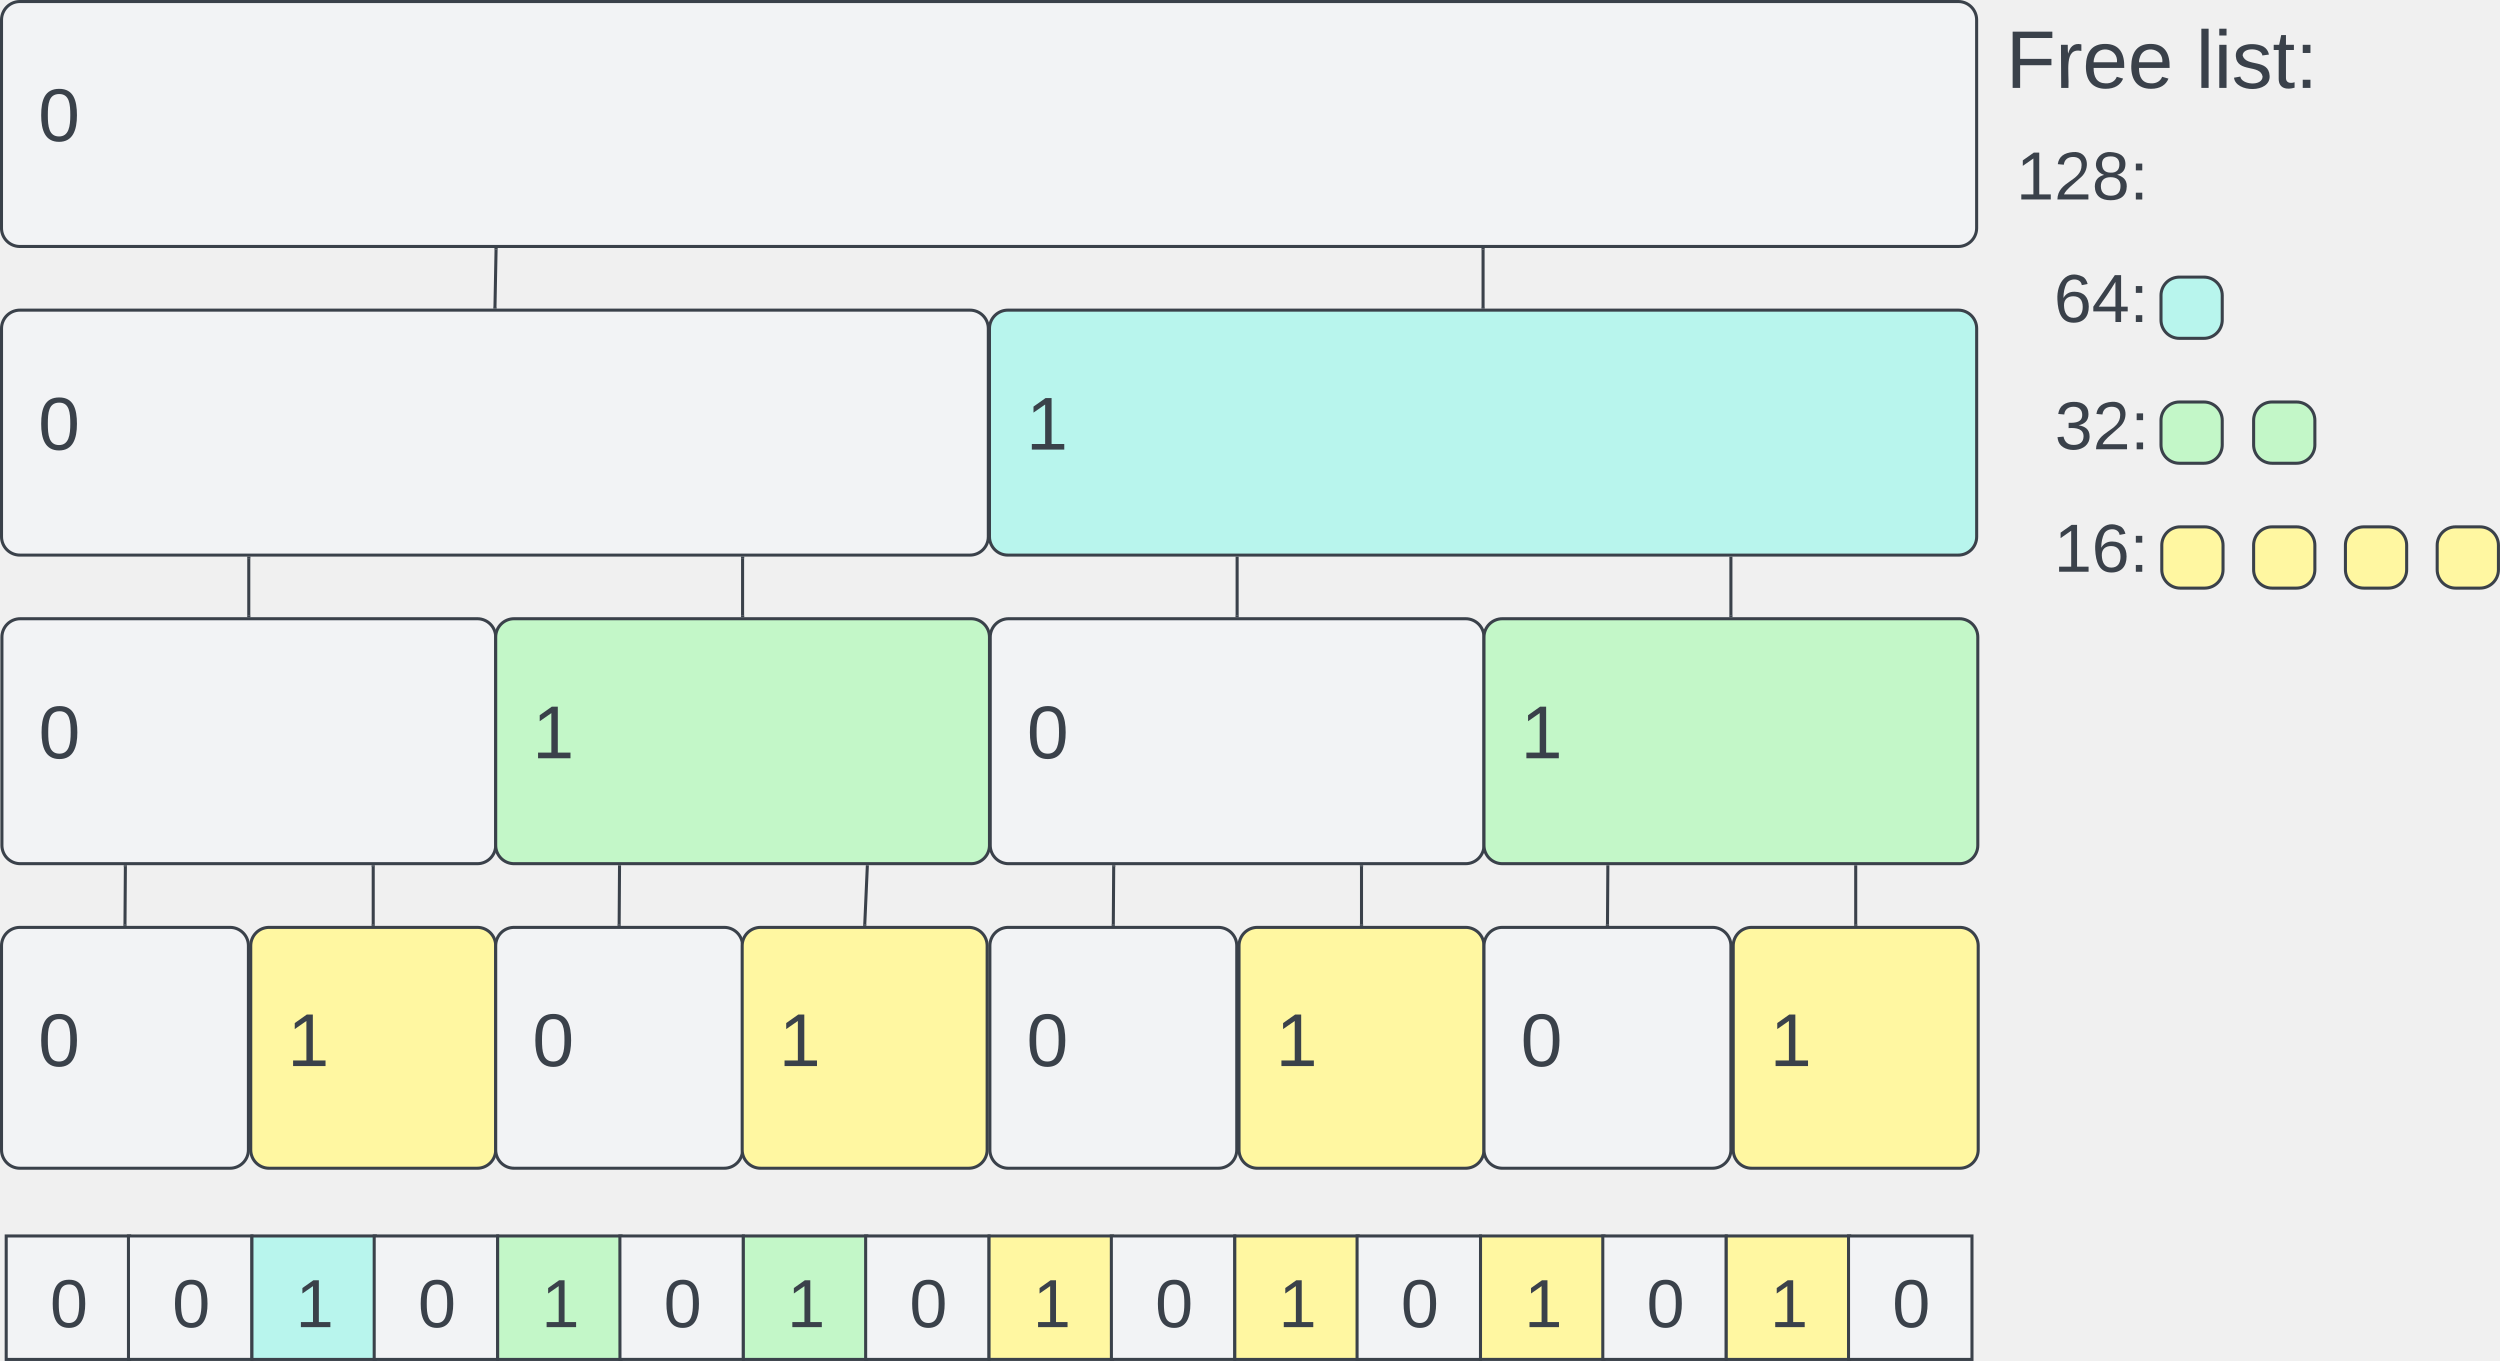
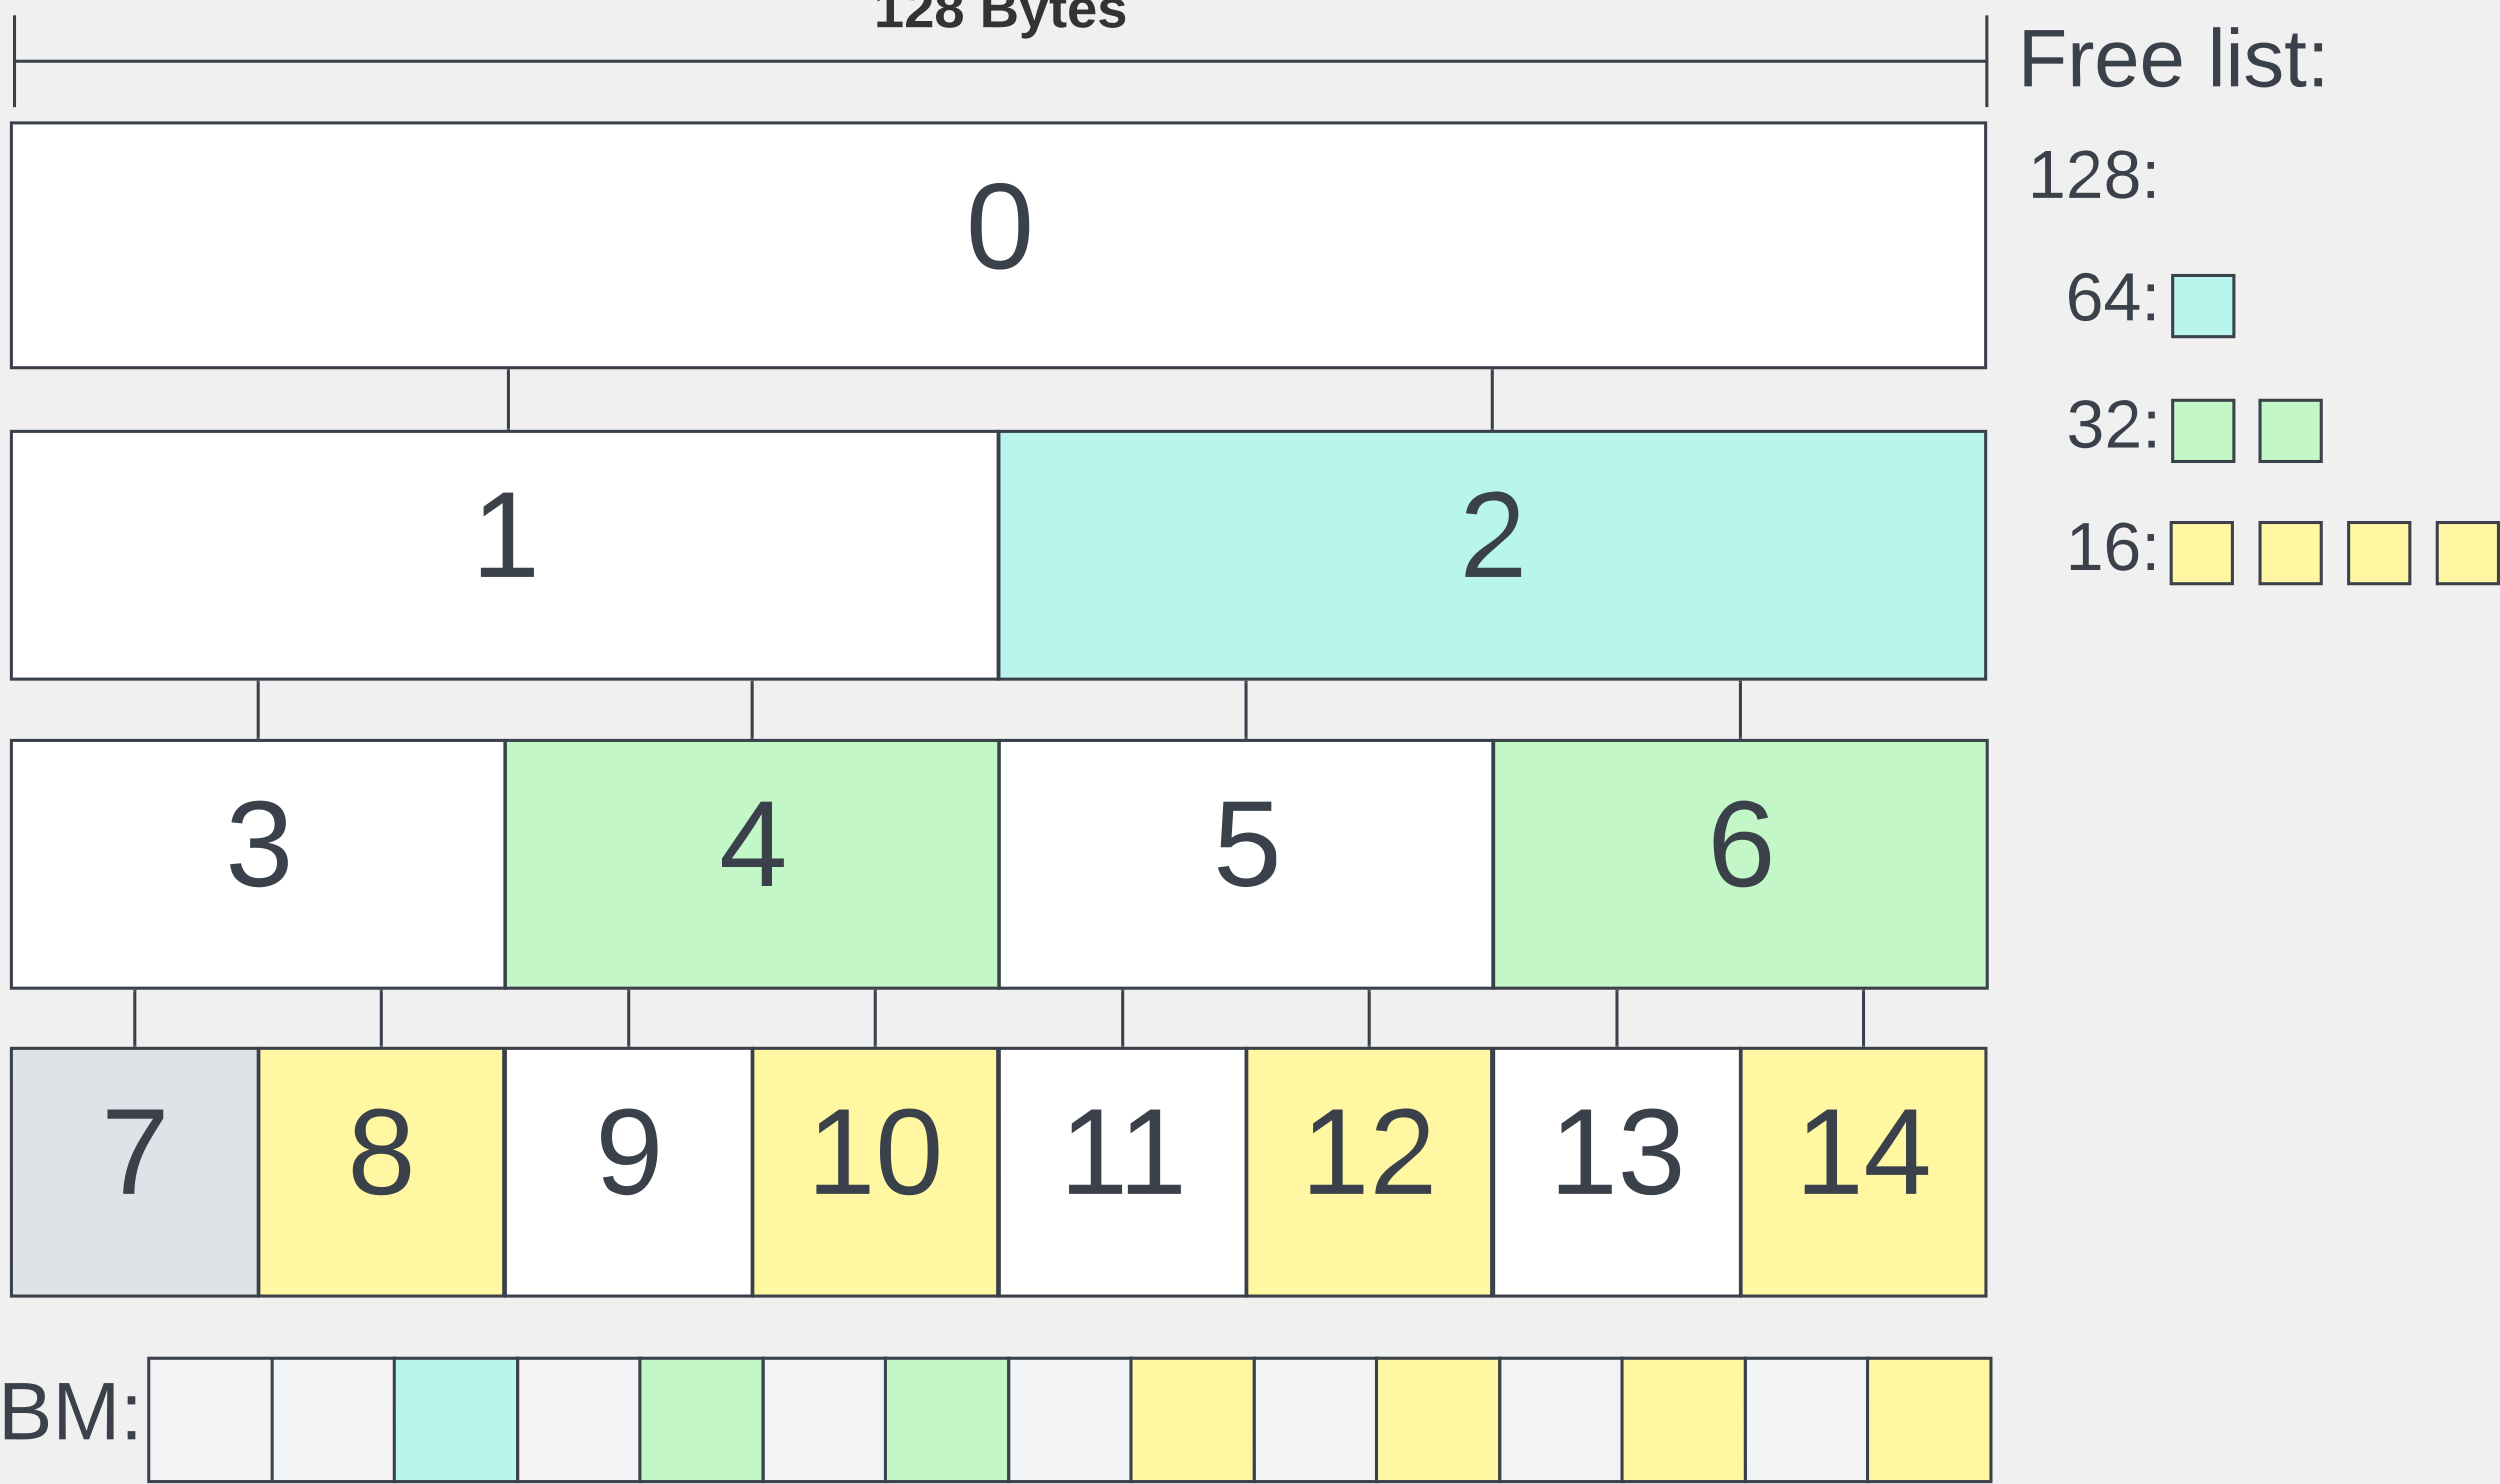
- <svg xmlns="http://www.w3.org/2000/svg" xmlns:ns1="lucid" xmlns:xlink="http://www.w3.org/1999/xlink" width="816.46" height="444.46">
-   <g transform="translate(-1612.353 585.0669)" ns1:page-tab-id="0_0">
-     <path d="M2257.9-578.57a6 6 0 0 1 6-6h108.2a6 6 0 0 1 6 6v28a6 6 0 0 1-6 6h-108.2a6 6 0 0 1-6-6z" stroke="#000" stroke-opacity="0" fill="#fff" fill-opacity="0" />
-     <use xlink:href="#a" transform="matrix(1,0,0,1,2262.892,-579.5669) translate(4.537037 23.20833)" />
-     <use xlink:href="#b" transform="matrix(1,0,0,1,2262.892,-579.5669) translate(66.61111 23.20833)" />
-     <path d="M2258.02-498.57a6 6 0 0 1 6-6h48.07a6 6 0 0 1 6 6v28a6 6 0 0 1-6 6H2264a6 6 0 0 1-6-6z" stroke="#000" stroke-opacity="0" fill="#fff" fill-opacity="0" />
-     <use xlink:href="#c" transform="matrix(1,0,0,1,2263.019,-499.5669) translate(20.1358 19.65278)" />
-     <path d="M2258.3-457a6 6 0 0 1 6-6h48.06a6 6 0 0 1 6 6v28a6 6 0 0 1-6 6h-48.07a6 6 0 0 1-6-6z" stroke="#000" stroke-opacity="0" fill="#fff" fill-opacity="0" />
-     <use xlink:href="#d" transform="matrix(1,0,0,1,2263.289,-457.9921) translate(20.1358 19.65278)" />
-     <path d="M2258.02-417a6 6 0 0 1 6-6h48.07a6 6 0 0 1 6 6v28a6 6 0 0 1-6 6H2264a6 6 0 0 1-6-6z" stroke="#000" stroke-opacity="0" fill="#fff" fill-opacity="0" />
-     <use xlink:href="#e" transform="matrix(1,0,0,1,2263.019,-417.9921) translate(20.1358 19.65278)" />
-     <path d="M2318.1-488.57a6 6 0 0 1 6-6h8a6 6 0 0 1 6 6v8a6 6 0 0 1-6 6h-8a6 6 0 0 1-6-6z" stroke="#3a414a" fill="#b8f5ed" />
-     <path d="M2318.1-447.78a6 6 0 0 1 6-6h8a6 6 0 0 1 6 6v8a6 6 0 0 1-6 6h-8a6 6 0 0 1-6-6z" stroke="#3a414a" fill="#c3f7c8" />
-     <path d="M2318.36-407a6 6 0 0 1 6-6h8a6 6 0 0 1 6 6v8a6 6 0 0 1-6 6h-8a6 6 0 0 1-6-6z" stroke="#3a414a" fill="#fff7a1" />
-     <path d="M2258.02-538.57a6 6 0 0 1 6-6h48.07a6 6 0 0 1 6 6v28a6 6 0 0 1-6 6H2264a6 6 0 0 1-6-6z" stroke="#000" stroke-opacity="0" fill="#fff" fill-opacity="0" />
-     <use xlink:href="#f" transform="matrix(1,0,0,1,2263.019,-539.5669) translate(7.790123 19.65278)" />
-     <path d="M1612.98-377a6 6 0 0 1 6-6h149.26a6 6 0 0 1 6 6v68a6 6 0 0 1-6 6h-149.26a6 6 0 0 1-6-6z" stroke="#3a414a" fill="#f2f3f5" />
-     <use xlink:href="#g" transform="matrix(1,0,0,1,1624.98,-370.9921) translate(0 33.55556)" />
-     <path d="M1612.85-276.2a6 6 0 0 1 6-6h68.63a6 6 0 0 1 6 6v66.66a6 6 0 0 1-6 6h-68.63a6 6 0 0 1-6-6z" stroke="#3a414a" fill="#f2f3f5" />
-     <use xlink:href="#g" transform="matrix(1,0,0,1,1624.853,-270.2047) translate(0 33.30556)" />
-     <path d="M1694.24-276.2a6 6 0 0 1 6-6h68a6 6 0 0 1 6 6v66.66a6 6 0 0 1-6 6h-68a6 6 0 0 1-6-6z" stroke="#3a414a" fill="#fff7a1" />
-     <use xlink:href="#h" transform="matrix(1,0,0,1,1706.239,-270.2047) translate(0 33.30556)" />
-     <path d="M1612.85-477.78a6 6 0 0 1 6-6h310.27a6 6 0 0 1 6 6v68a6 6 0 0 1-6 6h-310.27a6 6 0 0 1-6-6z" stroke="#3a414a" fill="#f2f3f5" />
-     <use xlink:href="#g" transform="matrix(1,0,0,1,1624.853,-471.7795) translate(0 33.55556)" />
-     <path d="M1612.85-578.57a6 6 0 0 1 6-6h633.04a6 6 0 0 1 6 6v68a6 6 0 0 1-6 6h-633.05a6 6 0 0 1-6-6z" stroke="#3a414a" fill="#f2f3f5" />
-     <use xlink:href="#g" transform="matrix(1,0,0,1,1624.853,-572.5669) translate(0 33.55556)" />
-     <path d="M1653.3-302l-.13 18.8" stroke="#3a414a" fill="none" />
-     <path d="M1653.8-301.98h-1v-.5h1zM1653.67-283.2v.5h-1v-.52z" stroke="#3a414a" stroke-width=".05" fill="#3a414a" />
-     <path d="M1734.24-302v18.8" stroke="#3a414a" fill="none" />
-     <path d="M1734.74-301.98h-1v-.5h1zM1734.74-282.7h-1v-.52h1z" stroke="#3a414a" stroke-width=".05" fill="#3a414a" />
-     <path d="M1693.6-402.78v18.8" stroke="#3a414a" fill="none" />
-     <path d="M1694.1-402.77h-1v-.5h1zM1694.1-383.5h-1v-.5h1z" stroke="#3a414a" stroke-width=".05" fill="#3a414a" />
-     <path d="M1854.87-402.78v18.8" stroke="#3a414a" fill="none" />
-     <path d="M1855.37-402.77h-1v-.5h1zM1855.37-383.5h-1v-.5h1z" stroke="#3a414a" stroke-width=".05" fill="#3a414a" />
-     <path d="M1774.36-503.57l-.36 18.8" stroke="#3a414a" fill="none" />
-     <path d="M1774.86-503.55h-1v-.52h1zM1774.5-484.78v.5h-1v-.52z" stroke="#3a414a" stroke-width=".05" fill="#3a414a" />
-     <path d="M2096.7-503.57v18.8" stroke="#3a414a" fill="none" />
-     <path d="M2097.2-503.55h-1v-.52h1zM2097.2-484.28h-1v-.5h1z" stroke="#3a414a" stroke-width=".05" fill="#3a414a" />
-     <path d="M1774.24-377a6 6 0 0 1 6-6h149.26a6 6 0 0 1 6 6v68a6 6 0 0 1-6 6h-149.26a6 6 0 0 1-6-6z" stroke="#3a414a" fill="#c3f7c8" />
-     <use xlink:href="#h" transform="matrix(1,0,0,1,1786.239,-370.9921) translate(0 33.55556)" />
-     <path d="M1935.5-477.78a6 6 0 0 1 6-6h310.4a6 6 0 0 1 6 6v68a6 6 0 0 1-6 6h-310.4a6 6 0 0 1-6-6z" stroke="#3a414a" fill="#b8f5ed" />
-     <use xlink:href="#h" transform="matrix(1,0,0,1,1947.499,-471.7795) translate(0 33.55556)" />
-     <path d="M1774.24-276.2a6 6 0 0 1 6-6h68.63a6 6 0 0 1 6 6v66.66a6 6 0 0 1-6 6h-68.63a6 6 0 0 1-6-6z" stroke="#3a414a" fill="#f2f3f5" />
-     <use xlink:href="#g" transform="matrix(1,0,0,1,1786.239,-270.2047) translate(0 33.30556)" />
-     <path d="M1854.74-276.2a6 6 0 0 1 6-6h68a6 6 0 0 1 6 6v66.66a6 6 0 0 1-6 6h-68a6 6 0 0 1-6-6z" stroke="#3a414a" fill="#fff7a1" />
-     <use xlink:href="#h" transform="matrix(1,0,0,1,1866.742,-270.2047) translate(0 33.30556)" />
-     <path d="M1814.68-302l-.12 18.8M1814.68-301.98v-.5" stroke="#3a414a" fill="none" />
-     <path d="M1815.06-283.2v.5h-1v-.52z" stroke="#3a414a" stroke-width=".05" fill="#3a414a" />
-     <path d="M1895.6-302l-.83 18.8M1895.6-301.98l.03-.5" stroke="#3a414a" fill="none" />
-     <path d="M1895.27-283.2l-.03.5h-1l.03-.54z" stroke="#3a414a" stroke-width=".05" fill="#3a414a" />
-     <path d="M1935.75-377a6 6 0 0 1 6-6H2091a6 6 0 0 1 6 6v68a6 6 0 0 1-6 6h-149.25a6 6 0 0 1-6-6z" stroke="#3a414a" fill="#f2f3f5" />
-     <use xlink:href="#g" transform="matrix(1,0,0,1,1947.753,-370.9921) translate(0 33.55556)" />
-     <path d="M1935.63-276.2a6 6 0 0 1 6-6h68.63a6 6 0 0 1 6 6v66.66a6 6 0 0 1-6 6h-68.63a6 6 0 0 1-6-6z" stroke="#3a414a" fill="#f2f3f5" />
-     <use xlink:href="#g" transform="matrix(1,0,0,1,1947.626,-270.2047) translate(0 33.30556)" />
-     <path d="M2017-276.2a6 6 0 0 1 6-6h68a6 6 0 0 1 6 6v66.66a6 6 0 0 1-6 6h-68a6 6 0 0 1-6-6z" stroke="#3a414a" fill="#fff7a1" />
-     <use xlink:href="#h" transform="matrix(1,0,0,1,2029.013,-270.2047) translate(0 33.30556)" />
-     <path d="M1976.07-302l-.13 18.8" stroke="#3a414a" fill="none" />
-     <path d="M1976.57-301.98h-1v-.5h1zM1976.44-283.2v.5h-1v-.52z" stroke="#3a414a" stroke-width=".05" fill="#3a414a" />
-     <path d="M2057-302v18.8" stroke="#3a414a" fill="none" />
-     <path d="M2057.5-301.98h-1v-.5h1zM2057.5-282.7h-1v-.52h1z" stroke="#3a414a" stroke-width=".05" fill="#3a414a" />
-     <path d="M2016.38-402.78v18.8M2016.38-402.77v-.5" stroke="#3a414a" fill="none" />
-     <path d="M2016.88-383.5h-1v-.5h1z" stroke="#3a414a" stroke-width=".05" fill="#3a414a" />
-     <path d="M2177.64-402.78v18.8M2177.64-402.77v-.5" stroke="#3a414a" fill="none" />
-     <path d="M2178.14-383.5h-1v-.5h1z" stroke="#3a414a" stroke-width=".05" fill="#3a414a" />
-     <path d="M2097-377a6 6 0 0 1 6-6h149.27a6 6 0 0 1 6 6v68a6 6 0 0 1-6 6H2103a6 6 0 0 1-6-6z" stroke="#3a414a" fill="#c3f7c8" />
-     <use xlink:href="#h" transform="matrix(1,0,0,1,2109.013,-370.9921) translate(0 33.55556)" />
-     <path d="M2097-276.2a6 6 0 0 1 6-6h68.64a6 6 0 0 1 6 6v66.66a6 6 0 0 1-6 6H2103a6 6 0 0 1-6-6z" stroke="#3a414a" fill="#f2f3f5" />
-     <use xlink:href="#g" transform="matrix(1,0,0,1,2109.013,-270.2047) translate(0 33.30556)" />
-     <path d="M2178.4-276.2a6 6 0 0 1 6-6h68a6 6 0 0 1 6 6v66.66a6 6 0 0 1-6 6h-68a6 6 0 0 1-6-6z" stroke="#3a414a" fill="#fff7a1" />
-     <use xlink:href="#h" transform="matrix(1,0,0,1,2190.4,-270.2047) translate(0 33.30556)" />
-     <path d="M2137.45-302l-.12 18.8M2137.45-301.98v-.5" stroke="#3a414a" fill="none" />
-     <path d="M2137.83-283.2v.5h-1v-.52z" stroke="#3a414a" stroke-width=".05" fill="#3a414a" />
-     <path d="M2218.4-302v18.8M2218.4-301.98v-.5" stroke="#3a414a" fill="none" />
-     <path d="M2218.9-282.7h-1v-.52h1z" stroke="#3a414a" stroke-width=".05" fill="#3a414a" />
-     <path d="M2348.35-407a6 6 0 0 1 6-6h8a6 6 0 0 1 6 6v8a6 6 0 0 1-6 6h-8a6 6 0 0 1-6-6zM2378.33-407a6 6 0 0 1 6-6h8a6 6 0 0 1 6 6v8a6 6 0 0 1-6 6h-8a6 6 0 0 1-6-6zM2408.3-407a6 6 0 0 1 6-6h8a6 6 0 0 1 6 6v8a6 6 0 0 1-6 6h-8a6 6 0 0 1-6-6z" stroke="#3a414a" fill="#fff7a1" />
-     <path d="M2348.35-447.78a6 6 0 0 1 6-6h8a6 6 0 0 1 6 6v8a6 6 0 0 1-6 6h-8a6 6 0 0 1-6-6z" stroke="#3a414a" fill="#c3f7c8" />
-     <path d="M1614.38-181.42h40.3v40.32h-40.3z" stroke="#3a414a" fill="#f2f3f5" />
-     <use xlink:href="#i" transform="matrix(1,0,0,1,1626.377,-169.4173) translate(2.32716 17.77778)" />
-     <path d="M1654.3-181.42h40.33v40.32h-40.32z" stroke="#3a414a" fill="#f2f3f5" />
-     <use xlink:href="#i" transform="matrix(1,0,0,1,1666.311,-169.4173) translate(2.32716 17.77778)" />
-     <path d="M1694.63-181.42h40.3v40.32h-40.3z" stroke="#3a414a" fill="#b8f5ed" />
-     <use xlink:href="#j" transform="matrix(1,0,0,1,1706.626,-169.4173) translate(2.32716 17.77778)" />
-     <path d="M1734.56-181.42h40.32v40.32h-40.32z" stroke="#3a414a" fill="#f2f3f5" />
-     <use xlink:href="#i" transform="matrix(1,0,0,1,1746.56,-169.4173) translate(2.32716 17.77778)" />
-     <path d="M1774.88-181.42h40.3v40.32h-40.3z" stroke="#3a414a" fill="#c3f7c8" />
-     <use xlink:href="#j" transform="matrix(1,0,0,1,1786.875,-169.4173) translate(2.32716 17.77778)" />
-     <path d="M1814.8-181.42h40.32v40.32h-40.3z" stroke="#3a414a" fill="#f2f3f5" />
-     <use xlink:href="#i" transform="matrix(1,0,0,1,1826.809,-169.4173) translate(2.32716 17.77778)" />
-     <path d="M1855.12-181.42h40.32v40.32h-40.32z" stroke="#3a414a" fill="#c3f7c8" />
-     <use xlink:href="#j" transform="matrix(1,0,0,1,1867.124,-169.4173) translate(2.32716 17.77778)" />
-     <path d="M1895.06-181.42h40.3v40.32h-40.3z" stroke="#3a414a" fill="#f2f3f5" />
-     <use xlink:href="#i" transform="matrix(1,0,0,1,1907.057,-169.4173) translate(2.32716 17.77778)" />
-     <path d="M1935.37-181.42h40.32v40.32h-40.33z" stroke="#3a414a" fill="#fff7a1" />
-     <use xlink:href="#j" transform="matrix(1,0,0,1,1947.372,-169.4173) translate(2.32716 17.77778)" />
-     <path d="M1975.3-181.42h40.32v40.32h-40.3z" stroke="#3a414a" fill="#f2f3f5" />
-     <use xlink:href="#i" transform="matrix(1,0,0,1,1987.306,-169.4173) translate(2.32716 17.77778)" />
-     <path d="M2015.62-181.42h40.32v40.32h-40.32z" stroke="#3a414a" fill="#fff7a1" />
-     <use xlink:href="#j" transform="matrix(1,0,0,1,2027.621,-169.4173) translate(2.32716 17.77778)" />
-     <path d="M2055.55-181.42h40.32v40.32h-40.32z" stroke="#3a414a" fill="#f2f3f5" />
-     <use xlink:href="#i" transform="matrix(1,0,0,1,2067.555,-169.4173) translate(2.32716 17.77778)" />
-     <path d="M2095.87-181.42h40.32v40.32h-40.33z" stroke="#3a414a" fill="#fff7a1" />
-     <use xlink:href="#j" transform="matrix(1,0,0,1,2107.87,-169.4173) translate(2.32716 17.77778)" />
-     <path d="M2135.8-181.42h40.32v40.32h-40.32z" stroke="#3a414a" fill="#f2f3f5" />
-     <use xlink:href="#i" transform="matrix(1,0,0,1,2147.803,-169.4173) translate(2.32716 17.77778)" />
-     <path d="M2176.12-181.42h40.3v40.32h-40.3z" stroke="#3a414a" fill="#fff7a1" />
-     <use xlink:href="#j" transform="matrix(1,0,0,1,2188.118,-169.4173) translate(2.32716 17.77778)" />
-     <path d="M2216.05-181.42h40.32v40.32h-40.32z" stroke="#3a414a" fill="#f2f3f5" />
-     <use xlink:href="#i" transform="matrix(1,0,0,1,2228.052,-169.4173) translate(2.32716 17.77778)" />
+ <svg xmlns="http://www.w3.org/2000/svg" xmlns:ns1="lucid" xmlns:xlink="http://www.w3.org/1999/xlink" width="816.83" height="484.59">
+   <g transform="translate(990.9223 -2096.378)" ns1:page-tab-id="0_0">
+     <path d="M-987.2 2438.9h80.64v80.94h-80.63z" stroke="#3a414a" fill="#dfe3e8" />
+     <use xlink:href="#a" transform="matrix(1,0,0,1,-975.1919,2450.898) translate(17.38889 35.5625)" />
+     <path d="M-906.34 2438.9h80v80.94h-80z" stroke="#3a414a" fill="#fff7a1" />
+     <use xlink:href="#b" transform="matrix(1,0,0,1,-894.3351,2450.898) translate(16.88889 35.5625)" />
+     <path d="M-987.2 2136.53h645.05v80H-987.2z" stroke="#3a414a" fill="#fff" />
+     <use xlink:href="#c" transform="matrix(1,0,0,1,-975.1919,2148.535) translate(299.8889 35.5)" />
+     <path d="M-664.54 2237.32h322.4v80.95h-322.4z" stroke="#3a414a" fill="#b8f5ed" />
+     <use xlink:href="#d" transform="matrix(1,0,0,1,-652.5449,2249.323) translate(138.3889 35.5625)" />
+     <path d="M-987.2 2237.32h322.4v80.95h-322.4z" stroke="#3a414a" fill="#fff" />
+     <use xlink:href="#e" transform="matrix(1,0,0,1,-975.1917,2249.323) translate(138.3889 35.5625)" />
+     <path d="M-987.2 2338.3h161.27v80.95H-987.2z" stroke="#3a414a" fill="#fff" />
+     <use xlink:href="#f" transform="matrix(1,0,0,1,-975.1919,2350.304) translate(57.88889 35.5625)" />
+     <path d="M-824.8 2236.32v-18.78" stroke="#3a414a" fill="none" />
+     <path d="M-824.33 2236.82h-.95v-.5h.95zM-824.33 2217.55h-.95v-.52h.95z" stroke="#3a414a" stroke-width=".05" fill="#3a414a" />
+     <path d="M-503.35 2236.32v-18.78" stroke="#3a414a" fill="none" />
+     <path d="M-502.87 2236.82h-.95v-.5h.95zM-502.87 2217.55h-.95v-.52h.95z" stroke="#3a414a" stroke-width=".05" fill="#3a414a" />
+     <path d="M-906.56 2337.3v-18.03" stroke="#3a414a" fill="none" />
+     <path d="M-906.1 2337.8h-.94v-.5h.95zM-906.1 2319.28h-.94v-.5h.95z" stroke="#3a414a" stroke-width=".05" fill="#3a414a" />
+     <path d="M-866.34 2437.9v-17.65" stroke="#3a414a" fill="none" />
+     <path d="M-865.86 2438.4h-.95v-.5h.94zM-865.86 2420.26h-.95v-.5h.94z" stroke="#3a414a" stroke-width=".05" fill="#3a414a" />
+     <path d="M-946.88 2437.9v-17.65" stroke="#3a414a" fill="none" />
+     <path d="M-946.4 2438.4h-.95v-.5h.95zM-946.4 2420.26h-.95v-.5h.95z" stroke="#3a414a" stroke-width=".05" fill="#3a414a" />
+     <path d="M-986.68 2116.38h645.43M-986.18 2101.38v30M-341.75 2131.38v-30" stroke="#3a414a" fill="none" />
+     <use xlink:href="#g" transform="matrix(1,0,0,1,-705.3966,2091.045) translate(0 14.22222)" />
+     <use xlink:href="#h" transform="matrix(1,0,0,1,-705.3966,2091.045) translate(34.5679 14.22222)" />
+     <path d="M-825.8 2438.9h80.63v80.94h-80.63z" stroke="#3a414a" fill="#fff" />
+     <use xlink:href="#i" transform="matrix(1,0,0,1,-813.8048,2450.898) translate(17.38889 35.5625)" />
+     <path d="M-744.95 2438.9h80v80.94h-80z" stroke="#3a414a" fill="#fff7a1" />
+     <use xlink:href="#j" transform="matrix(1,0,0,1,-732.948,2450.898) translate(5.777778 35.5625)" />
+     <path d="M-825.8 2338.3h161.25v80.95H-825.8z" stroke="#3a414a" fill="#c3f7c8" />
+     <use xlink:href="#k" transform="matrix(1,0,0,1,-813.8048,2350.304) translate(57.88889 35.5625)" />
+     <path d="M-745.17 2337.3v-18.03" stroke="#3a414a" fill="none" />
+     <path d="M-744.7 2337.8h-.95v-.5h.95z" stroke="#3a414a" stroke-width=".05" fill="#3a414a" />
+     <path d="M-745.17 2319.28v-.5M-704.95 2437.9v-17.65" stroke="#3a414a" fill="none" />
+     <path d="M-704.47 2438.4h-.95v-.5h.95zM-704.47 2420.26h-.95v-.5h.95z" stroke="#3a414a" stroke-width=".05" fill="#3a414a" />
+     <path d="M-785.5 2437.9v-17.65" stroke="#3a414a" fill="none" />
+     <path d="M-785 2438.4h-.97v-.5h.96zM-785 2420.26h-.97v-.5h.96z" stroke="#3a414a" stroke-width=".05" fill="#3a414a" />
+     <path d="M-664.42 2438.9h80.63v80.94h-80.62z" stroke="#3a414a" fill="#fff" />
+     <use xlink:href="#l" transform="matrix(1,0,0,1,-652.4177,2450.898) translate(7.777778 35.5625)" />
+     <path d="M-583.56 2438.9h80v80.94h-80z" stroke="#3a414a" fill="#fff7a1" />
+     <use xlink:href="#m" transform="matrix(1,0,0,1,-571.5609,2450.898) translate(5.777778 35.5625)" />
+     <path d="M-664.42 2338.3h161.26v80.95h-161.26z" stroke="#3a414a" fill="#fff" />
+     <use xlink:href="#n" transform="matrix(1,0,0,1,-652.4177,2350.304) translate(57.88889 35.5625)" />
+     <path d="M-583.8 2337.3v-18.03" stroke="#3a414a" fill="none" />
+     <path d="M-583.3 2337.8h-.96v-.5h.95z" stroke="#3a414a" stroke-width=".05" fill="#3a414a" />
+     <path d="M-583.8 2319.28v-.5M-543.56 2437.9v-17.65" stroke="#3a414a" fill="none" />
+     <path d="M-543.1 2438.4h-.94v-.5h.95zM-543.1 2420.26h-.94v-.5h.95z" stroke="#3a414a" stroke-width=".05" fill="#3a414a" />
+     <path d="M-624.1 2437.9v-17.65" stroke="#3a414a" fill="none" />
+     <path d="M-623.63 2438.4h-.95v-.5h.95zM-623.63 2420.26h-.95v-.5h.95z" stroke="#3a414a" stroke-width=".05" fill="#3a414a" />
+     <path d="M-502.9 2438.9h80.63v80.94h-80.63z" stroke="#3a414a" fill="#fff" />
+     <use xlink:href="#o" transform="matrix(1,0,0,1,-490.9034,2450.898) translate(6.277778 35.5625)" />
+     <path d="M-422.05 2438.9h80v80.94h-80z" stroke="#3a414a" fill="#fff7a1" />
+     <use xlink:href="#p" transform="matrix(1,0,0,1,-410.0466,2450.898) translate(5.777778 35.5625)" />
+     <path d="M-502.9 2338.3h161.26v80.95H-502.9z" stroke="#3a414a" fill="#c3f7c8" />
+     <use xlink:href="#q" transform="matrix(1,0,0,1,-490.9034,2350.304) translate(57.88889 35.5625)" />
+     <path d="M-422.27 2337.3v-18.03" stroke="#3a414a" fill="none" />
+     <path d="M-421.8 2337.8h-.95v-.5h.95z" stroke="#3a414a" stroke-width=".05" fill="#3a414a" />
+     <path d="M-422.27 2319.28v-.5M-382.05 2437.9v-17.65" stroke="#3a414a" fill="none" />
+     <path d="M-381.57 2438.4h-.95v-.5h.95zM-381.57 2420.26h-.95v-.5h.95z" stroke="#3a414a" stroke-width=".05" fill="#3a414a" />
+     <path d="M-462.6 2437.9v-17.65" stroke="#3a414a" fill="none" />
+     <path d="M-462.1 2438.4h-.96v-.5h.95zM-462.1 2420.26h-.96v-.5h.95z" stroke="#3a414a" stroke-width=".05" fill="#3a414a" />
+     <path d="M-341.25 2096.38h120.2v40h-120.2z" stroke="#000" stroke-opacity="0" fill="#fff" fill-opacity="0" />
+     <use xlink:href="#r" transform="matrix(1,0,0,1,-336.2461,2101.378) translate(4.537037 23.20833)" />
+     <use xlink:href="#s" transform="matrix(1,0,0,1,-336.2461,2101.378) translate(66.61111 23.20833)" />
+     <path d="M-341.12 2176.38h60.08v40h-60.08z" stroke="#000" stroke-opacity="0" fill="#fff" fill-opacity="0" />
+     <use xlink:href="#t" transform="matrix(1,0,0,1,-336.119,2181.378) translate(20.1358 19.65278)" />
+     <path d="M-340.85 2217.95h60.08v40h-60.08z" stroke="#000" stroke-opacity="0" fill="#fff" fill-opacity="0" />
+     <use xlink:href="#u" transform="matrix(1,0,0,1,-335.8488,2222.953) translate(20.1358 19.65278)" />
+     <path d="M-341.12 2257.95h60.08v40h-60.08z" stroke="#000" stroke-opacity="0" fill="#fff" fill-opacity="0" />
+     <use xlink:href="#v" transform="matrix(1,0,0,1,-336.119,2262.953) translate(20.1358 19.65278)" />
+     <path d="M-281.04 2186.38h20v20h-20z" stroke="#3a414a" fill="#b8f5ed" />
+     <path d="M-281.04 2227.16h20v20h-20z" stroke="#3a414a" fill="#c3f7c8" />
+     <path d="M-252.5 2267.1h20v20h-20z" stroke="#3a414a" fill="#fff7a1" />
+     <path d="M-341.12 2136.38h60.08v40h-60.08z" stroke="#000" stroke-opacity="0" fill="#fff" fill-opacity="0" />
+     <use xlink:href="#w" transform="matrix(1,0,0,1,-336.119,2141.378) translate(7.790123 19.65278)" />
+     <path d="M-942.32 2540.16H-902v40.3h-40.32zM-902 2540.16h40.3v40.3H-902z" stroke="#3a414a" fill="#f2f3f5" />
+     <path d="M-862.1 2540.16h40.33v40.3h-40.32z" stroke="#3a414a" fill="#b8f5ed" />
+     <path d="M-821.77 2540.16h40.3v40.3h-40.3z" stroke="#3a414a" fill="#f2f3f5" />
+     <path d="M-781.86 2540.16h40.3v40.3h-40.3z" stroke="#3a414a" fill="#c3f7c8" />
+     <path d="M-741.55 2540.16h40.32v40.3h-40.32z" stroke="#3a414a" fill="#f2f3f5" />
+     <path d="M-701.63 2540.16h40.3v40.3h-40.3z" stroke="#3a414a" fill="#c3f7c8" />
+     <path d="M-661.32 2540.16h40.3v40.3h-40.3z" stroke="#3a414a" fill="#f2f3f5" />
+     <path d="M-621.4 2540.16h40.3v40.3h-40.3z" stroke="#3a414a" fill="#fff7a1" />
+     <path d="M-581.1 2540.16h40.32v40.3h-40.3z" stroke="#3a414a" fill="#f2f3f5" />
+     <path d="M-541.18 2540.16h40.3v40.3h-40.3z" stroke="#3a414a" fill="#fff7a1" />
+     <path d="M-500.87 2540.16h40.32v40.3h-40.32z" stroke="#3a414a" fill="#f2f3f5" />
+     <path d="M-460.95 2540.16h40.3v40.3h-40.3z" stroke="#3a414a" fill="#fff7a1" />
+     <path d="M-420.64 2540.16h40.31v40.3h-40.3z" stroke="#3a414a" fill="#f2f3f5" />
+     <path d="M-380.73 2540.16h40.32v40.3h-40.33z" stroke="#3a414a" fill="#fff7a1" />
+     <path d="M-252.5 2227.16h20v20h-20z" stroke="#3a414a" fill="#c3f7c8" />
+     <path d="M-281.53 2267.1h20v20h-20zM-223.55 2267.1h20v20h-20zM-194.6 2267.1h20v20h-20z" stroke="#3a414a" fill="#fff7a1" />
+     <path d="M-990.92 2540.3h45.7v40.17h-45.7z" stroke="#000" stroke-opacity="0" fill="#fff" fill-opacity="0" />
+     <g>
+       <use xlink:href="#x" transform="matrix(1,0,0,1,-985.9223,2545.315) translate(-5.666667 21.33333)" />
+     </g>
    <defs>
-       <path fill="#3a414a" d="M63-220v92h138v28H63V0H30v-248h175v28H63" id="k" />
-       <path fill="#3a414a" d="M114-163C36-179 61-72 57 0H25l-1-190h30c1 12-1 29 2 39 6-27 23-49 58-41v29" id="l" />
-       <path fill="#3a414a" d="M100-194c63 0 86 42 84 106H49c0 40 14 67 53 68 26 1 43-12 49-29l28 8c-11 28-37 45-77 45C44 4 14-33 15-96c1-61 26-98 85-98zm52 81c6-60-76-77-97-28-3 7-6 17-6 28h103" id="m" />
-       <g id="a">
-         <use transform="matrix(0.07407407,0,0,0.07407407,0,0)" xlink:href="#k" />
-         <use transform="matrix(0.07407407,0,0,0.07407407,16.22222,0)" xlink:href="#l" />
-         <use transform="matrix(0.07407407,0,0,0.07407407,25.03704,0)" xlink:href="#m" />
-         <use transform="matrix(0.07407407,0,0,0.07407407,39.85185,0)" xlink:href="#m" />
-       </g>
-       <path fill="#3a414a" d="M24 0v-261h32V0H24" id="n" />
-       <path fill="#3a414a" d="M24-231v-30h32v30H24zM24 0v-190h32V0H24" id="o" />
-       <path fill="#3a414a" d="M135-143c-3-34-86-38-87 0 15 53 115 12 119 90S17 21 10-45l28-5c4 36 97 45 98 0-10-56-113-15-118-90-4-57 82-63 122-42 12 7 21 19 24 35" id="p" />
-       <path fill="#3a414a" d="M59-47c-2 24 18 29 38 22v24C64 9 27 4 27-40v-127H5v-23h24l9-43h21v43h35v23H59v120" id="q" />
-       <path fill="#3a414a" d="M33-154v-36h34v36H33zM33 0v-36h34V0H33" id="r" />
-       <g id="b">
-         <use transform="matrix(0.07407407,0,0,0.07407407,0,0)" xlink:href="#n" />
-         <use transform="matrix(0.07407407,0,0,0.07407407,5.851852,0)" xlink:href="#o" />
-         <use transform="matrix(0.07407407,0,0,0.07407407,11.7037,0)" xlink:href="#p" />
-         <use transform="matrix(0.07407407,0,0,0.07407407,25.03704,0)" xlink:href="#q" />
-         <use transform="matrix(0.07407407,0,0,0.07407407,32.44444,0)" xlink:href="#r" />
-       </g>
-       <path fill="#3a414a" d="M110-160c48 1 74 30 74 79 0 53-28 85-80 85-65 0-83-55-86-122-5-90 50-162 133-122 14 7 22 21 27 39l-31 6c-5-40-67-38-82-6-9 19-15 44-15 74 11-20 30-34 60-33zm-7 138c34 0 49-23 49-58s-16-56-50-56c-29 0-50 16-49 49 1 36 15 65 50 65" id="s" />
-       <path fill="#3a414a" d="M155-56V0h-30v-56H8v-25l114-167h33v167h35v25h-35zm-30-156c-27 46-58 90-88 131h88v-131" id="t" />
-       <g id="c">
-         <use transform="matrix(0.0617284,0,0,0.0617284,0,0)" xlink:href="#s" />
-         <use transform="matrix(0.0617284,0,0,0.0617284,12.34568,0)" xlink:href="#t" />
-         <use transform="matrix(0.0617284,0,0,0.0617284,24.69136,0)" xlink:href="#r" />
-       </g>
-       <path fill="#3a414a" d="M126-127c33 6 58 20 58 59 0 88-139 92-164 29-3-8-5-16-6-25l32-3c6 27 21 44 54 44 32 0 52-15 52-46 0-38-36-46-79-43v-28c39 1 72-4 72-42 0-27-17-43-46-43-28 0-47 15-49 41l-32-3c6-42 35-63 81-64 48-1 79 21 79 65 0 36-21 52-52 59" id="u" />
-       <path fill="#3a414a" d="M101-251c82-7 93 87 43 132L82-64C71-53 59-42 53-27h129V0H18c2-99 128-94 128-182 0-28-16-43-45-43s-46 15-49 41l-32-3c6-41 34-60 81-64" id="v" />
-       <g id="d">
-         <use transform="matrix(0.0617284,0,0,0.0617284,0,0)" xlink:href="#u" />
-         <use transform="matrix(0.0617284,0,0,0.0617284,12.34568,0)" xlink:href="#v" />
-         <use transform="matrix(0.0617284,0,0,0.0617284,24.69136,0)" xlink:href="#r" />
-       </g>
-       <path fill="#3a414a" d="M27 0v-27h64v-190l-56 39v-29l58-41h29v221h61V0H27" id="w" />
-       <g id="e">
-         <use transform="matrix(0.0617284,0,0,0.0617284,0,0)" xlink:href="#w" />
-         <use transform="matrix(0.0617284,0,0,0.0617284,12.34568,0)" xlink:href="#s" />
-         <use transform="matrix(0.0617284,0,0,0.0617284,24.69136,0)" xlink:href="#r" />
-       </g>
-       <path fill="#3a414a" d="M134-131c28 9 52 24 51 62-1 50-34 73-85 73S17-19 16-69c0-36 21-54 49-61-75-25-45-126 34-121 46 3 78 18 79 63 0 33-17 51-44 57zm-34-11c31 1 46-15 46-44 0-28-17-43-47-42-29 0-46 13-45 42 1 28 16 44 46 44zm1 122c35 0 51-18 51-52 0-30-18-46-53-46-33 0-51 17-51 47 0 34 19 51 53 51" id="x" />
-       <g id="f">
-         <use transform="matrix(0.0617284,0,0,0.0617284,0,0)" xlink:href="#w" />
-         <use transform="matrix(0.0617284,0,0,0.0617284,12.34568,0)" xlink:href="#v" />
-         <use transform="matrix(0.0617284,0,0,0.0617284,24.69136,0)" xlink:href="#x" />
-         <use transform="matrix(0.0617284,0,0,0.0617284,37.03704,0)" xlink:href="#r" />
-       </g>
-       <path fill="#3a414a" d="M101-251c68 0 85 55 85 127S166 4 100 4C33 4 14-52 14-124c0-73 17-127 87-127zm-1 229c47 0 54-49 54-102s-4-102-53-102c-51 0-55 48-55 102 0 53 5 102 54 102" id="y" />
-       <use transform="matrix(0.06790123,0,0,0.06790123,0,0)" xlink:href="#y" id="g" />
-       <use transform="matrix(0.06790123,0,0,0.06790123,0,0)" xlink:href="#w" id="h" />
-       <use transform="matrix(0.0617284,0,0,0.0617284,0,0)" xlink:href="#y" id="i" />
-       <use transform="matrix(0.0617284,0,0,0.0617284,0,0)" xlink:href="#w" id="j" />
+       <path fill="#3a414a" d="M64 0c3-98 48-159 88-221H18v-27h164v26C143-157 98-101 97 0H64" id="y" />
+       <use transform="matrix(0.1111111,0,0,0.1111111,0,0)" xlink:href="#y" id="a" />
+       <path fill="#3a414a" d="M134-131c28 9 52 24 51 62-1 50-34 73-85 73S17-19 16-69c0-36 21-54 49-61-75-25-45-126 34-121 46 3 78 18 79 63 0 33-17 51-44 57zm-34-11c31 1 46-15 46-44 0-28-17-43-47-42-29 0-46 13-45 42 1 28 16 44 46 44zm1 122c35 0 51-18 51-52 0-30-18-46-53-46-33 0-51 17-51 47 0 34 19 51 53 51" id="z" />
+       <use transform="matrix(0.1111111,0,0,0.1111111,0,0)" xlink:href="#z" id="b" />
+       <path fill="#3a414a" d="M101-251c68 0 85 55 85 127S166 4 100 4C33 4 14-52 14-124c0-73 17-127 87-127zm-1 229c47 0 54-49 54-102s-4-102-53-102c-51 0-55 48-55 102 0 53 5 102 54 102" id="A" />
+       <use transform="matrix(0.1111111,0,0,0.1111111,0,0)" xlink:href="#A" id="c" />
+       <path fill="#3a414a" d="M101-251c82-7 93 87 43 132L82-64C71-53 59-42 53-27h129V0H18c2-99 128-94 128-182 0-28-16-43-45-43s-46 15-49 41l-32-3c6-41 34-60 81-64" id="B" />
+       <use transform="matrix(0.1111111,0,0,0.1111111,0,0)" xlink:href="#B" id="d" />
+       <path fill="#3a414a" d="M27 0v-27h64v-190l-56 39v-29l58-41h29v221h61V0H27" id="C" />
+       <use transform="matrix(0.1111111,0,0,0.1111111,0,0)" xlink:href="#C" id="e" />
+       <path fill="#3a414a" d="M126-127c33 6 58 20 58 59 0 88-139 92-164 29-3-8-5-16-6-25l32-3c6 27 21 44 54 44 32 0 52-15 52-46 0-38-36-46-79-43v-28c39 1 72-4 72-42 0-27-17-43-46-43-28 0-47 15-49 41l-32-3c6-42 35-63 81-64 48-1 79 21 79 65 0 36-21 52-52 59" id="D" />
+       <use transform="matrix(0.1111111,0,0,0.1111111,0,0)" xlink:href="#D" id="f" />
+       <path fill="#333" d="M23 0v-37h61v-169l-59 37v-38l62-41h46v211h57V0H23" id="E" />
+       <path fill="#333" d="M182-182c0 78-84 86-111 141h115V0H12c-6-101 99-100 120-180 1-22-12-31-33-32-23 0-32 14-35 34l-49-3c5-45 32-70 84-70 51 0 83 22 83 69" id="F" />
+       <path fill="#333" d="M138-131c27 9 52 24 51 61 0 53-36 74-89 74S11-19 11-69c0-35 22-54 51-61-78-25-46-121 38-121 51 0 83 19 83 66 0 30-18 49-45 54zm-38-16c24 0 32-13 32-36 1-23-11-34-32-34-22 0-33 12-32 34 0 22 9 36 32 36zm1 116c27 0 37-17 37-43 0-25-13-39-39-39-24 0-37 15-37 40 0 27 11 42 39 42" id="G" />
+       <g id="g">
+         <use transform="matrix(0.04938272,0,0,0.04938272,0,0)" xlink:href="#E" />
+         <use transform="matrix(0.04938272,0,0,0.04938272,9.876543,0)" xlink:href="#F" />
+         <use transform="matrix(0.04938272,0,0,0.04938272,19.75309,0)" xlink:href="#G" />
+       </g>
+       <path fill="#333" d="M182-130c37 4 62 22 62 59C244 23 116-4 24 0v-248c84 5 203-23 205 63 0 31-19 50-47 55zM76-148c40-3 101 13 101-30 0-44-60-28-101-31v61zm0 110c48-3 116 14 116-37 0-48-69-32-116-35v72" id="H" />
+       <path fill="#333" d="M123 10C108 53 80 86 19 72V37c35 8 53-11 59-39L3-190h52l48 148c12-52 28-100 44-148h51" id="I" />
+       <path fill="#333" d="M115-3C79 11 28 4 28-45v-112H4v-33h27l15-45h31v45h36v33H77v99c-1 23 16 31 38 25v30" id="J" />
+       <path fill="#333" d="M185-48c-13 30-37 53-82 52C43 2 14-33 14-96s30-98 90-98c62 0 83 45 84 108H66c0 31 8 55 39 56 18 0 30-7 34-22zm-45-69c5-46-57-63-70-21-2 6-4 13-4 21h74" id="K" />
+       <path fill="#333" d="M137-138c1-29-70-34-71-4 15 46 118 7 119 86 1 83-164 76-172 9l43-7c4 19 20 25 44 25 33 8 57-30 24-41C81-84 22-81 20-136c-2-80 154-74 161-7" id="L" />
+       <g id="h">
+         <use transform="matrix(0.04938272,0,0,0.04938272,0,0)" xlink:href="#H" />
+         <use transform="matrix(0.04938272,0,0,0.04938272,12.79012,0)" xlink:href="#I" />
+         <use transform="matrix(0.04938272,0,0,0.04938272,22.66667,0)" xlink:href="#J" />
+         <use transform="matrix(0.04938272,0,0,0.04938272,28.54321,0)" xlink:href="#K" />
+         <use transform="matrix(0.04938272,0,0,0.04938272,38.41975,0)" xlink:href="#L" />
+       </g>
+       <path fill="#3a414a" d="M99-251c64 0 84 50 84 122C183-37 130 33 47-8c-14-7-20-23-25-40l30-5c6 39 69 39 84 7 9-19 16-44 16-74-10 22-31 35-62 35-49 0-73-33-73-83 0-54 28-83 82-83zm-1 141c31-1 51-18 51-49 0-36-14-67-51-67-34 0-49 23-49 58 0 34 15 58 49 58" id="M" />
+       <use transform="matrix(0.1111111,0,0,0.1111111,0,0)" xlink:href="#M" id="i" />
+       <g id="j">
+         <use transform="matrix(0.1111111,0,0,0.1111111,0,0)" xlink:href="#C" />
+         <use transform="matrix(0.1111111,0,0,0.1111111,22.22222,0)" xlink:href="#A" />
+       </g>
+       <path fill="#3a414a" d="M155-56V0h-30v-56H8v-25l114-167h33v167h35v25h-35zm-30-156c-27 46-58 90-88 131h88v-131" id="N" />
+       <use transform="matrix(0.1111111,0,0,0.1111111,0,0)" xlink:href="#N" id="k" />
+       <g id="l">
+         <use transform="matrix(0.1111111,0,0,0.1111111,0,0)" xlink:href="#C" />
+         <use transform="matrix(0.1111111,0,0,0.1111111,19.22222,0)" xlink:href="#C" />
+       </g>
+       <g id="m">
+         <use transform="matrix(0.1111111,0,0,0.1111111,0,0)" xlink:href="#C" />
+         <use transform="matrix(0.1111111,0,0,0.1111111,22.22222,0)" xlink:href="#B" />
+       </g>
+       <path fill="#3a414a" d="M54-142c48-35 137-8 131 61C196 18 31 33 14-55l32-4c7 23 22 37 52 37 35-1 51-22 54-58 4-55-73-65-99-34H22l8-134h141v27H59" id="O" />
+       <use transform="matrix(0.1111111,0,0,0.1111111,0,0)" xlink:href="#O" id="n" />
+       <g id="o">
+         <use transform="matrix(0.1111111,0,0,0.1111111,0,0)" xlink:href="#C" />
+         <use transform="matrix(0.1111111,0,0,0.1111111,22.22222,0)" xlink:href="#D" />
+       </g>
+       <g id="p">
+         <use transform="matrix(0.1111111,0,0,0.1111111,0,0)" xlink:href="#C" />
+         <use transform="matrix(0.1111111,0,0,0.1111111,22.22222,0)" xlink:href="#N" />
+       </g>
+       <path fill="#3a414a" d="M110-160c48 1 74 30 74 79 0 53-28 85-80 85-65 0-83-55-86-122-5-90 50-162 133-122 14 7 22 21 27 39l-31 6c-5-40-67-38-82-6-9 19-15 44-15 74 11-20 30-34 60-33zm-7 138c34 0 49-23 49-58s-16-56-50-56c-29 0-50 16-49 49 1 36 15 65 50 65" id="P" />
+       <use transform="matrix(0.1111111,0,0,0.1111111,0,0)" xlink:href="#P" id="q" />
+       <path fill="#3a414a" d="M63-220v92h138v28H63V0H30v-248h175v28H63" id="Q" />
+       <path fill="#3a414a" d="M114-163C36-179 61-72 57 0H25l-1-190h30c1 12-1 29 2 39 6-27 23-49 58-41v29" id="R" />
+       <path fill="#3a414a" d="M100-194c63 0 86 42 84 106H49c0 40 14 67 53 68 26 1 43-12 49-29l28 8c-11 28-37 45-77 45C44 4 14-33 15-96c1-61 26-98 85-98zm52 81c6-60-76-77-97-28-3 7-6 17-6 28h103" id="S" />
+       <g id="r">
+         <use transform="matrix(0.07407407,0,0,0.07407407,0,0)" xlink:href="#Q" />
+         <use transform="matrix(0.07407407,0,0,0.07407407,16.22222,0)" xlink:href="#R" />
+         <use transform="matrix(0.07407407,0,0,0.07407407,25.03704,0)" xlink:href="#S" />
+         <use transform="matrix(0.07407407,0,0,0.07407407,39.85185,0)" xlink:href="#S" />
+       </g>
+       <path fill="#3a414a" d="M24 0v-261h32V0H24" id="T" />
+       <path fill="#3a414a" d="M24-231v-30h32v30H24zM24 0v-190h32V0H24" id="U" />
+       <path fill="#3a414a" d="M135-143c-3-34-86-38-87 0 15 53 115 12 119 90S17 21 10-45l28-5c4 36 97 45 98 0-10-56-113-15-118-90-4-57 82-63 122-42 12 7 21 19 24 35" id="V" />
+       <path fill="#3a414a" d="M59-47c-2 24 18 29 38 22v24C64 9 27 4 27-40v-127H5v-23h24l9-43h21v43h35v23H59v120" id="W" />
+       <path fill="#3a414a" d="M33-154v-36h34v36H33zM33 0v-36h34V0H33" id="X" />
+       <g id="s">
+         <use transform="matrix(0.07407407,0,0,0.07407407,0,0)" xlink:href="#T" />
+         <use transform="matrix(0.07407407,0,0,0.07407407,5.851852,0)" xlink:href="#U" />
+         <use transform="matrix(0.07407407,0,0,0.07407407,11.7037,0)" xlink:href="#V" />
+         <use transform="matrix(0.07407407,0,0,0.07407407,25.03704,0)" xlink:href="#W" />
+         <use transform="matrix(0.07407407,0,0,0.07407407,32.44444,0)" xlink:href="#X" />
+       </g>
+       <g id="t">
+         <use transform="matrix(0.0617284,0,0,0.0617284,0,0)" xlink:href="#P" />
+         <use transform="matrix(0.0617284,0,0,0.0617284,12.34568,0)" xlink:href="#N" />
+         <use transform="matrix(0.0617284,0,0,0.0617284,24.69136,0)" xlink:href="#X" />
+       </g>
+       <g id="u">
+         <use transform="matrix(0.0617284,0,0,0.0617284,0,0)" xlink:href="#D" />
+         <use transform="matrix(0.0617284,0,0,0.0617284,12.34568,0)" xlink:href="#B" />
+         <use transform="matrix(0.0617284,0,0,0.0617284,24.69136,0)" xlink:href="#X" />
+       </g>
+       <g id="v">
+         <use transform="matrix(0.0617284,0,0,0.0617284,0,0)" xlink:href="#C" />
+         <use transform="matrix(0.0617284,0,0,0.0617284,12.34568,0)" xlink:href="#P" />
+         <use transform="matrix(0.0617284,0,0,0.0617284,24.69136,0)" xlink:href="#X" />
+       </g>
+       <g id="w">
+         <use transform="matrix(0.0617284,0,0,0.0617284,0,0)" xlink:href="#C" />
+         <use transform="matrix(0.0617284,0,0,0.0617284,12.34568,0)" xlink:href="#B" />
+         <use transform="matrix(0.0617284,0,0,0.0617284,24.69136,0)" xlink:href="#z" />
+         <use transform="matrix(0.0617284,0,0,0.0617284,37.03704,0)" xlink:href="#X" />
+       </g>
+       <path fill="#3a414a" d="M160-131c35 5 61 23 61 61C221 17 115-2 30 0v-248c76 3 177-17 177 60 0 33-19 50-47 57zm-97-11c50-1 110 9 110-42 0-47-63-36-110-37v79zm0 115c55-2 124 14 124-45 0-56-70-42-124-44v89" id="Y" />
+       <path fill="#3a414a" d="M240 0l2-218c-23 76-54 145-80 218h-23L58-218 59 0H30v-248h44l77 211c21-75 51-140 76-211h43V0h-30" id="Z" />
+       <g id="x">
+         <use transform="matrix(0.07407407,0,0,0.07407407,0,0)" xlink:href="#Y" />
+         <use transform="matrix(0.07407407,0,0,0.07407407,17.77778,0)" xlink:href="#Z" />
+         <use transform="matrix(0.07407407,0,0,0.07407407,39.92593,0)" xlink:href="#X" />
+       </g>
    </defs>
  </g>
</svg>
